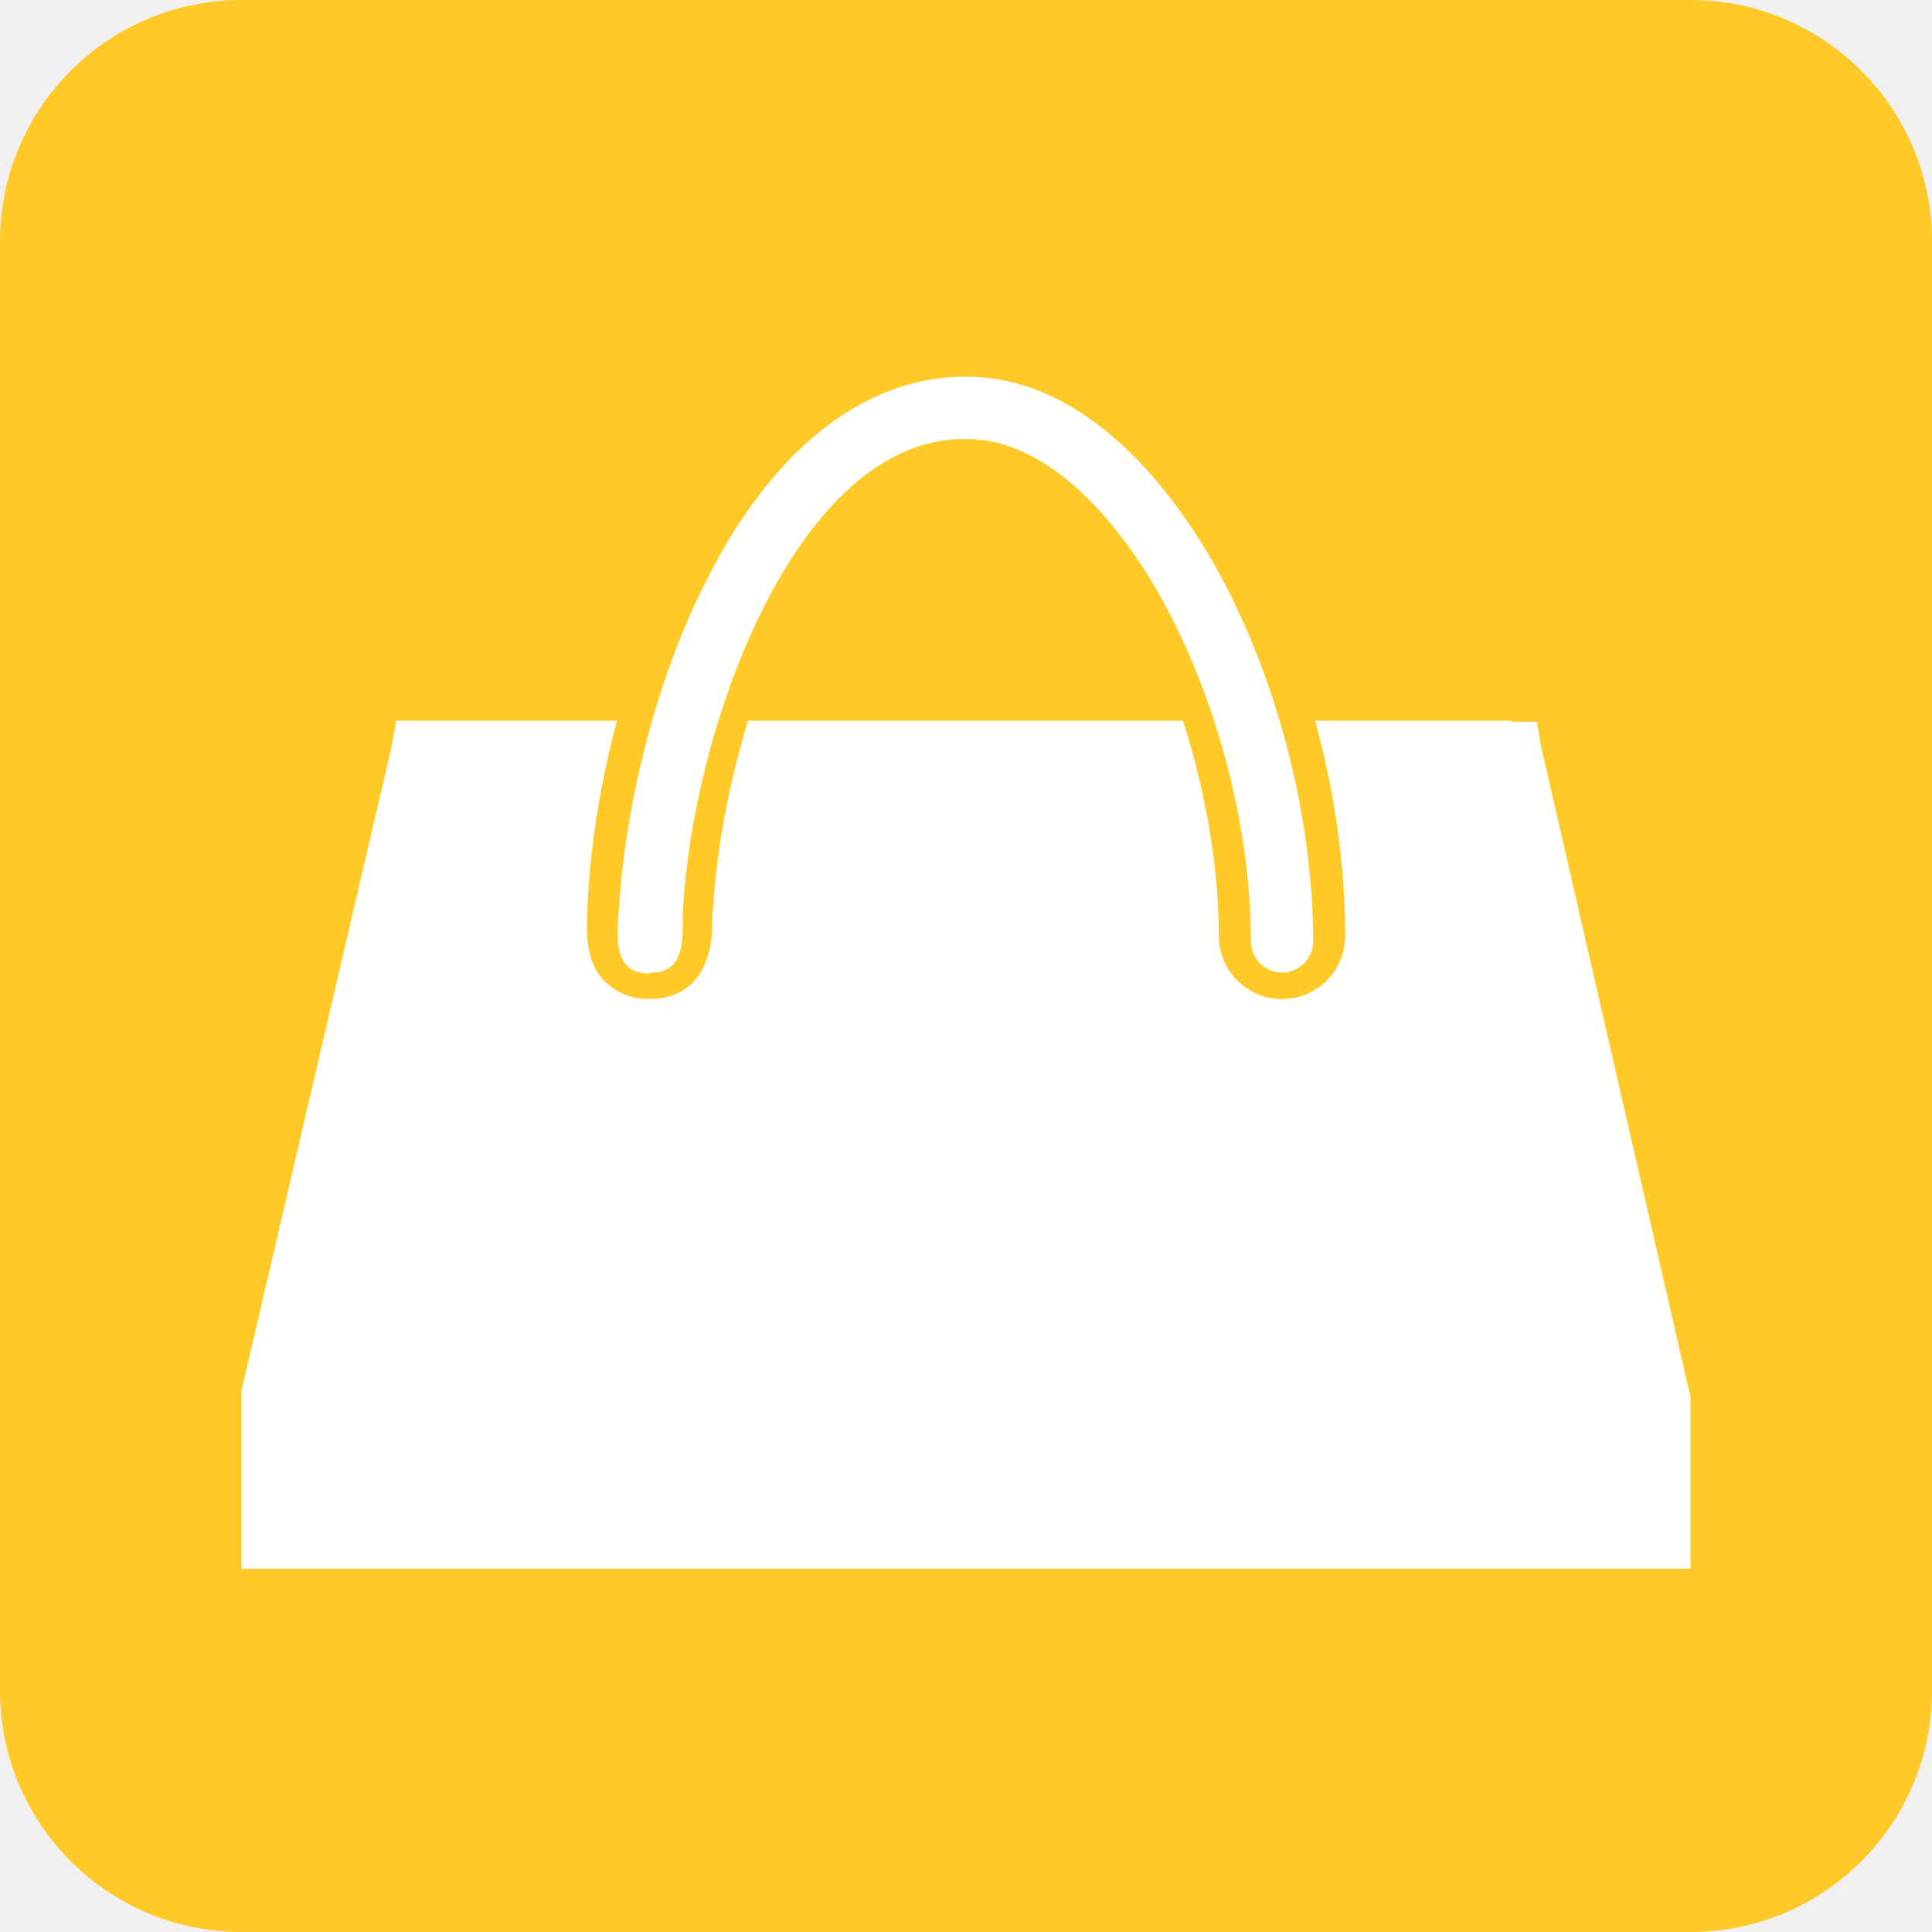
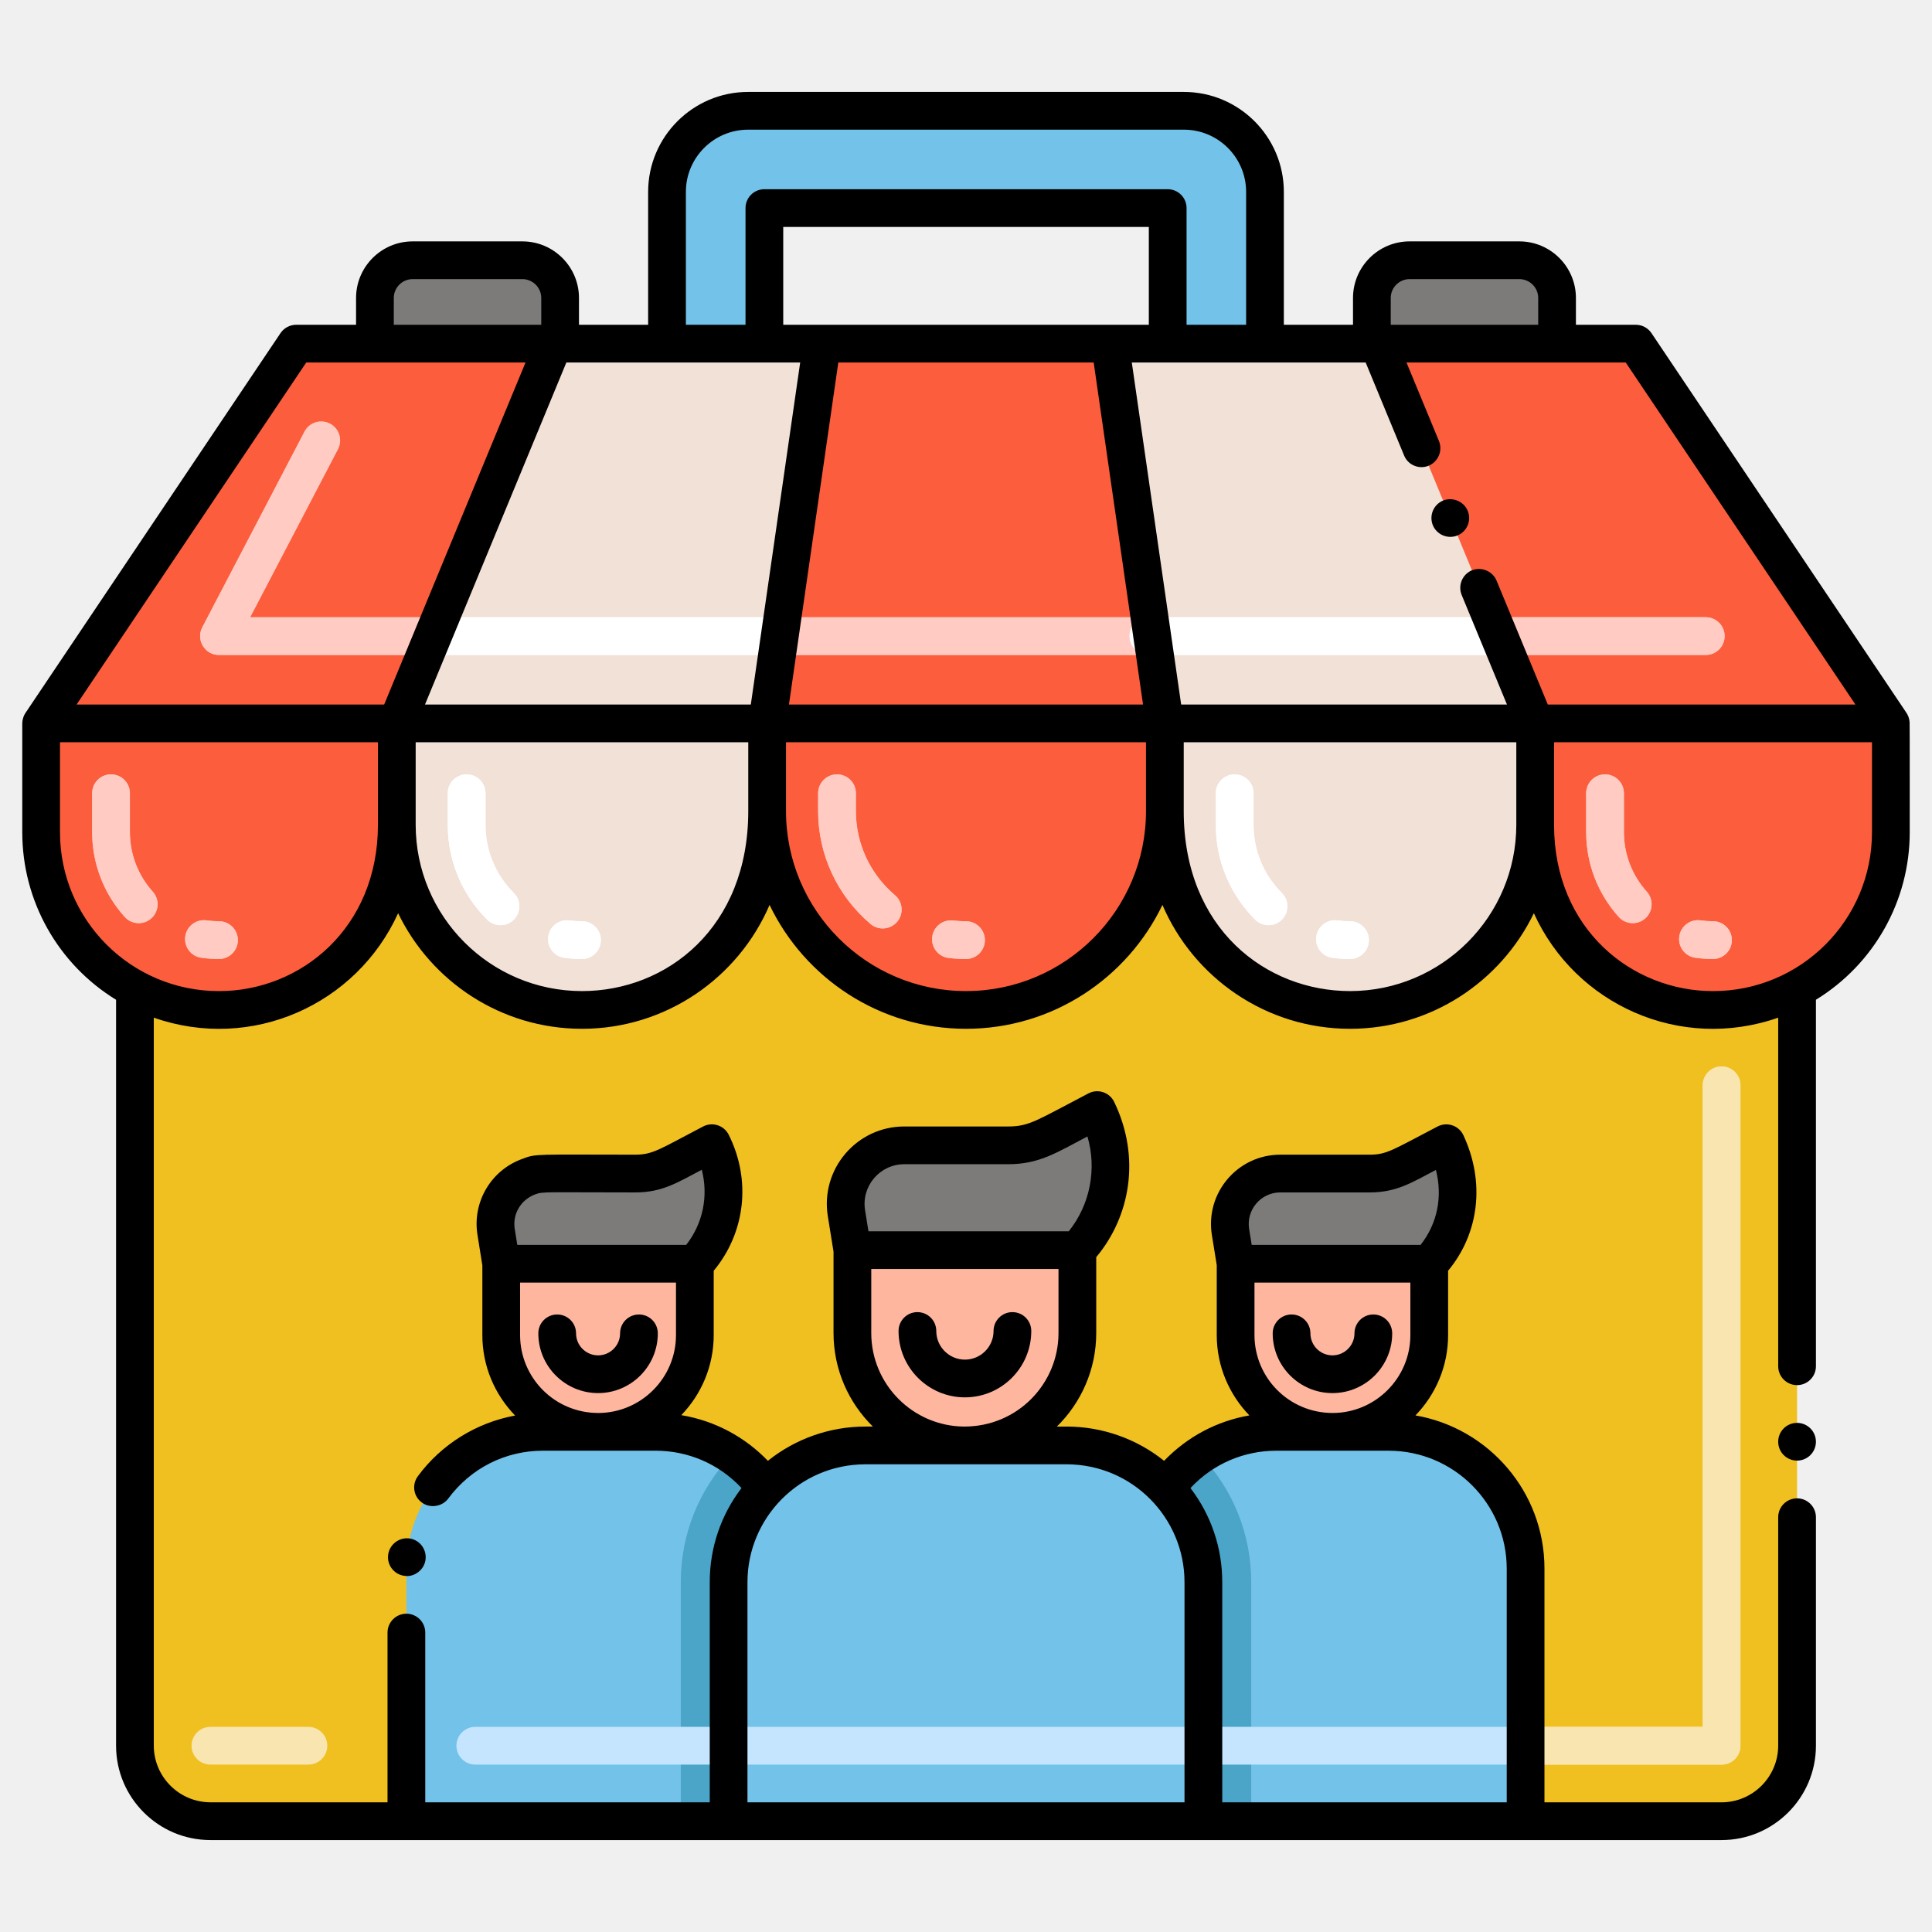
- <svg xmlns="http://www.w3.org/2000/svg" xml:space="preserve" width="2048px" height="2048px" style="shape-rendering:geometricPrecision; text-rendering:geometricPrecision; image-rendering:optimizeQuality; fill-rule:evenodd; clip-rule:evenodd" viewBox="0 0 2048 2048">
-   <defs>
-     <style type="text/css">
-    
-     .fil0 {fill:#FFCA28}
-     .fil1 {fill:#FFFFFE;fill-rule:nonzero}
-    
-   </style>
-   </defs>
-   <g id="Layer_x0020_1">
-     <rect class="fil0" width="2048" height="2048" rx="256" ry="256" />
-     <g id="_617655424">
-       <path class="fil1" d="M1601 765l28 0 5 28 158 688 0 182 -1536 0 0 -189 159 -682 5 -28 28 0 206 0c-17,64 -28,130 -31,192 -1,28 -4,58 15,81 13,15 31,22 50,22 46,0 65,-33 67,-74 0,-8 0,-16 1,-24 4,-63 17,-132 37,-197l461 0c24,75 38,155 38,228 0,37 30,67 67,67 37,0 67,-30 67,-67 0,-74 -11,-152 -32,-228l209 0z" />
-       <path class="fil1" d="M688 1032c-39,0 -34,-41 -32,-67 6,-102 35,-232 88,-340 58,-120 146,-215 261,-225 16,-1 30,-1 46,1 90,12 169,85 229,185 69,116 112,272 112,412 0,18 -15,33 -33,33 -18,0 -33,-15 -33,-33 0,-128 -40,-271 -103,-378 -48,-80 -108,-139 -172,-152 -14,-3 -30,-3 -44,-2 -86,9 -154,88 -202,187 -48,99 -76,218 -81,312 -1,25 5,66 -34,66z" />
+ <svg xmlns="http://www.w3.org/2000/svg" version="1.1" x="0px" y="0px" viewBox="0 0 256 256" enable-background="new 0 0 256 256" xml:space="preserve">
+   <g id="Layer_2">
+ </g>
+   <g id="Layer_1">
+     <g>
+ 	</g>
+     <g>
+       <path fill="#F0C020" d="M238.12,131.04v100.28c0,5.52-4.48,10-10,10H27.88c-5.52,0-10-4.48-10-10V131.04    c3.31,1.78,7.1,2.79,11.14,2.79c13.01,0,23.56-10.55,23.56-23.56V95.85h150.84v14.42c0,13.01,10.55,23.56,23.56,23.56    C231.02,133.83,234.81,132.82,238.12,131.04z" />
+       <path fill="#FC5D3D" d="M250.55,95.85v14.42c0,8.96-5.01,16.79-12.43,20.77c-3.31,1.78-7.1,2.79-11.14,2.79    c-13.01,0-23.56-10.55-23.56-23.56V95.85H250.55z" />
+       <path fill="#FC5D3D" d="M52.58,95.85v14.42c0,13.01-10.55,23.56-23.56,23.56c-4.04,0-7.83-1.01-11.14-2.79    c-7.42-3.98-12.43-11.82-12.43-20.77V95.85H52.58z" />
+       <path fill="#F2E1D6" d="M203.42,95.855v13.436c0,13.546-10.978,24.535-24.535,24.535c-13.556,0-24.535-10.989-24.535-24.535    V95.855H203.42z" />
+       <path fill="#FC5D3D" d="M154.35,95.855v11.62c0,14.556-11.795,26.35-26.35,26.35s-26.35-11.795-26.35-26.35v-11.62H154.35z" />
+       <path fill="#F2E1D6" d="M101.65,95.855v13.436c0,13.546-10.978,24.535-24.535,24.535S52.58,122.836,52.58,109.29V95.855H101.65z" />
+       <polygon fill="#FC5D3D" points="216.754,45.537 39.246,45.537 5.457,95.855 250.543,95.855   " />
+       <polygon fill="#F2E1D6" points="203.422,95.855 154.346,95.855 147.084,45.537 182.627,45.537   " />
+       <polygon fill="#F2E1D6" points="73.373,45.537 108.916,45.537 101.654,95.855 52.578,95.855   " />
+       <path fill="#72C2E9" d="M184.049,189.733h-14.936c-3.729,0-7.196,1.131-10.075,3.06c-1.765,1.186-3.313,2.679-4.562,4.39    c-3.286-3.485-7.948-5.648-13.125-5.648h-26.703c-5.178,0-9.839,2.163-13.125,5.648c-1.258-1.72-2.806-3.204-4.571-4.39    c-2.878-1.937-6.336-3.06-10.066-3.06H71.951c-9.993,0-18.104,8.111-18.104,18.104v33.48h148.306v-33.48    C202.153,197.843,194.042,189.733,184.049,189.733z" />
+       <path fill="#4BA5C8" d="M101.523,197.182c-3.087,3.232-4.979,7.622-4.979,12.455v31.679h-6.336v-31.679    c0-6.309,2.39-12.283,6.735-16.836l0.009-0.009C98.717,193.978,100.265,195.463,101.523,197.182z" />
+       <path fill="#4BA5C8" d="M165.792,209.638v31.679h-6.336v-31.679c0-4.834-1.892-9.224-4.979-12.455    c1.249-1.711,2.797-3.204,4.562-4.39c0.018,0.018,0.027,0.027,0.045,0.045C163.402,197.354,165.792,203.329,165.792,209.638z" />
+       <path fill="#7C7B7A" d="M145.382,147.097l-6.431,3.356c-1.652,0.862-3.488,1.313-5.352,1.313h-13.774c-4.781,0-8.426,4.28-7.665,9    l0.787,4.885h29.81h0c4.616-4.919,5.72-12.175,2.774-18.244L145.382,147.097z" />
+       <path fill="#7C7B7A" d="M92.073,167.452H66.411l-0.67-4.2c-0.534-3.277,1.403-6.3,4.327-7.341    c1.394-0.543,1.293-0.407,14.121-0.407c1.602,0,3.186-0.389,4.607-1.131l5.531-2.888C97.12,157.07,95.95,163.321,92.073,167.452z" />
+       <path fill="#FFB69F" d="M127.852,191.534L127.852,191.534c-8.232,0-14.905-6.673-14.905-14.905V165.65h29.81v10.979    C142.757,184.861,136.084,191.534,127.852,191.534z" />
+       <path fill="#FFB69F" d="M79.244,189.733L79.244,189.733c-7.085,0-12.828-5.743-12.828-12.828v-9.449h25.657v9.449    C92.072,183.989,86.329,189.733,79.244,189.733z" />
+       <path fill="#FFB69F" d="M176.554,189.733L176.554,189.733c-7.085,0-12.828-5.743-12.828-12.828v-9.449h25.657v9.449    C189.382,183.989,183.638,189.733,176.554,189.733z" />
+       <path fill="#7C7B7A" d="M189.381,167.452h-25.653l-0.679-4.2c-0.652-4.064,2.48-7.748,6.599-7.748h11.849    c1.412,0,2.788-0.299,4.064-0.869c0.468-0.21,5.616-2.907,6.083-3.15C194.48,157.562,193.1,163.489,189.381,167.452z" />
+       <path fill="#72C2E9" d="M167.617,25.425v20.111h-12.89V27.574h-53.442v17.963H88.383V25.425c0-5.93,4.812-10.742,10.742-10.742    h57.749C162.804,14.683,167.617,19.496,167.617,25.425z" />
+       <path fill="#7D7B79" d="M69.219,34.485H54.681c-2.761,0-5,2.239-5,5v6.051h24.538v-6.051    C74.219,36.724,71.98,34.485,69.219,34.485z" />
+       <path fill="#7D7B79" d="M201.319,34.485h-14.538c-2.761,0-5,2.239-5,5v6.051h24.538v-6.051    C206.319,36.724,204.081,34.485,201.319,34.485z" />
+       <g>
+         <g>
+           <path fill="#FFCBC2" d="M29.017,127.07c-0.782,0-1.569-0.055-2.34-0.163c-1.367-0.191-2.32-1.455-2.128-2.823      c0.191-1.367,1.454-2.322,2.823-2.128c0.542,0.076,1.096,0.114,1.646,0.114c1.381,0,2.5,1.119,2.5,2.5      S30.398,127.07,29.017,127.07z M16.523,121.494c-2.781-3.09-4.312-7.079-4.312-11.23v-5.157c0-1.381,1.119-2.5,2.5-2.5      s2.5,1.119,2.5,2.5v5.157c0,2.915,1.076,5.715,3.029,7.887c0.924,1.026,0.84,2.607-0.187,3.53      C19.027,122.604,17.446,122.521,16.523,121.494z" />
+         </g>
+         <g>
+           <path fill="#FFFFFF" d="M77.115,127.07c-0.775,0-1.556-0.051-2.318-0.15c-1.369-0.18-2.333-1.435-2.154-2.804      c0.18-1.369,1.433-2.33,2.804-2.154c0.548,0.072,1.11,0.108,1.669,0.108c1.381,0,2.5,1.119,2.5,2.5S78.496,127.07,77.115,127.07      z M64.55,121.861c-3.365-3.363-5.219-7.829-5.219-12.575v-4.179c0-1.381,1.119-2.5,2.5-2.5s2.5,1.119,2.5,2.5v4.179      c0,3.41,1.333,6.619,3.753,9.038c0.977,0.976,0.977,2.559,0.001,3.536C67.109,122.837,65.527,122.838,64.55,121.861z" />
+         </g>
+         <g>
+           <path fill="#FFCBC2" d="M226.982,127.07c-0.78,0-1.568-0.055-2.34-0.163c-1.367-0.191-2.32-1.455-2.129-2.823      c0.191-1.367,1.447-2.319,2.822-2.129c0.543,0.076,1.097,0.115,1.646,0.115c1.381,0,2.5,1.119,2.5,2.5      S228.363,127.07,226.982,127.07z M214.488,121.494c-2.78-3.091-4.312-7.079-4.312-11.23v-5.157c0-1.381,1.119-2.5,2.5-2.5      s2.5,1.119,2.5,2.5v5.157c0,2.914,1.075,5.715,3.028,7.886c0.924,1.026,0.84,2.607-0.187,3.531      C216.992,122.604,215.41,122.521,214.488,121.494z" />
+         </g>
+         <g>
+           <path fill="#FFFFFF" d="M178.883,127.07c-0.775,0-1.555-0.051-2.317-0.15c-1.369-0.18-2.334-1.435-2.154-2.804      s1.447-2.332,2.803-2.154c0.549,0.072,1.11,0.108,1.669,0.108c1.381,0,2.5,1.119,2.5,2.5S180.264,127.07,178.883,127.07z       M166.318,121.861c-3.364-3.363-5.218-7.828-5.218-12.574v-4.179c0-1.381,1.119-2.5,2.5-2.5s2.5,1.119,2.5,2.5v4.179      c0,3.41,1.333,6.619,3.753,9.037c0.977,0.976,0.977,2.559,0.001,3.536C168.877,122.837,167.295,122.837,166.318,121.861z" />
+         </g>
+         <g>
+           <path fill="#FFCBC2" d="M127.999,127.07c-0.765,0-1.534-0.044-2.286-0.133c-1.372-0.161-2.353-1.402-2.192-2.773      c0.161-1.372,1.401-2.354,2.773-2.192c0.56,0.065,1.133,0.099,1.705,0.099c1.381,0,2.5,1.119,2.5,2.5      S129.38,127.07,127.999,127.07z M115.352,122.431c-4.414-3.738-6.945-9.188-6.945-14.953v-2.371c0-1.381,1.119-2.5,2.5-2.5      s2.5,1.119,2.5,2.5v2.371c0,4.292,1.887,8.352,5.177,11.138c1.054,0.892,1.185,2.47,0.292,3.523      C117.984,123.193,116.406,123.324,115.352,122.431z" />
+         </g>
+         <g>
+           <path fill="#FFCBC2" d="M57.24,86.789H29.017c-1.875,0-3.085-1.995-2.216-3.658l13.548-25.935      c0.64-1.224,2.15-1.697,3.374-1.058c1.224,0.639,1.697,2.149,1.058,3.374L33.143,81.789H57.24c1.381,0,2.5,1.119,2.5,2.5      S58.621,86.789,57.24,86.789z" />
+         </g>
+         <g>
+           <path fill="#FFCBC2" d="M226.021,86.786h-28.864c-1.381,0-2.5-1.119-2.5-2.5s1.119-2.5,2.5-2.5h28.864      c1.381,0,2.5,1.119,2.5,2.5S227.402,86.786,226.021,86.786z" />
+         </g>
+         <g>
+           <path fill="#FFCBC2" d="M152.158,86.789h-48.317c-1.381,0-2.5-1.119-2.5-2.5s1.119-2.5,2.5-2.5h48.317      c1.381,0,2.5,1.119,2.5,2.5S153.538,86.789,152.158,86.789z" />
+         </g>
+         <g>
+           <path fill="#FFFFFF" d="M103.279,86.789H58.841c-1.381,0-2.5-1.119-2.5-2.5s1.119-2.5,2.5-2.5h44.438c1.381,0,2.5,1.119,2.5,2.5      S104.66,86.789,103.279,86.789z" />
+         </g>
+         <g>
+           <path fill="#FFFFFF" d="M196.947,86.789h-44.789c-1.381,0-2.5-1.119-2.5-2.5s1.119-2.5,2.5-2.5h44.789      c1.381,0,2.5,1.119,2.5,2.5S198.327,86.789,196.947,86.789z" />
+         </g>
+         <g>
+           <path fill="#F8E5B0" d="M40.869,233.818h-12.99c-1.38,0-2.5-1.12-2.5-2.5s1.12-2.5,2.5-2.5h12.99c1.37,0,2.5,1.12,2.5,2.5      S42.239,233.818,40.869,233.818z" />
+         </g>
+         <g>
+           <path fill="#F8E5B0" d="M228.119,233.818h-25.971c-1.38,0-2.5-1.12-2.5-2.5s1.12-2.5,2.5-2.5h23.471v-85.01      c0-1.38,1.12-2.5,2.5-2.5s2.5,1.12,2.5,2.5v87.51C230.619,232.68,229.528,233.818,228.119,233.818z" />
+         </g>
+         <g>
+           <path fill="#C5E5FE" d="M202.149,233.818H62.969c-1.37,0-2.49-1.12-2.49-2.5s1.12-2.5,2.49-2.5h139.18c1.381,0,2.5,1.12,2.5,2.5      S203.53,233.818,202.149,233.818z" />
+         </g>
+         <g>
+           <g>
+             <g>
+               <path fill="#FFCBC2" d="M29.017,127.07c-0.782,0-1.569-0.055-2.34-0.163c-1.367-0.191-2.32-1.455-2.128-2.823        c0.191-1.367,1.454-2.322,2.823-2.128c0.542,0.076,1.096,0.114,1.646,0.114c1.381,0,2.5,1.119,2.5,2.5        S30.398,127.07,29.017,127.07z M16.523,121.494c-2.781-3.09-4.312-7.079-4.312-11.23v-5.157c0-1.381,1.119-2.5,2.5-2.5        s2.5,1.119,2.5,2.5v5.157c0,2.915,1.076,5.715,3.029,7.887c0.924,1.026,0.84,2.607-0.187,3.53        C19.027,122.604,17.446,122.521,16.523,121.494z" />
+             </g>
+             <g>
+               <path fill="#FFFFFF" d="M77.115,127.07c-0.775,0-1.556-0.051-2.318-0.15c-1.369-0.18-2.333-1.435-2.154-2.804        c0.18-1.369,1.433-2.33,2.804-2.154c0.548,0.072,1.11,0.108,1.669,0.108c1.381,0,2.5,1.119,2.5,2.5        S78.496,127.07,77.115,127.07z M64.55,121.861c-3.365-3.363-5.219-7.829-5.219-12.575v-4.179c0-1.381,1.119-2.5,2.5-2.5        s2.5,1.119,2.5,2.5v4.179c0,3.41,1.333,6.619,3.753,9.038c0.977,0.976,0.977,2.559,0.001,3.536        C67.109,122.837,65.527,122.838,64.55,121.861z" />
+             </g>
+             <g>
+               <path fill="#FFCBC2" d="M226.982,127.07c-0.78,0-1.568-0.055-2.34-0.163c-1.367-0.191-2.32-1.455-2.129-2.823        c0.191-1.367,1.447-2.319,2.822-2.129c0.543,0.076,1.097,0.115,1.646,0.115c1.381,0,2.5,1.119,2.5,2.5        S228.363,127.07,226.982,127.07z M214.488,121.494c-2.78-3.091-4.312-7.079-4.312-11.23v-5.157c0-1.381,1.119-2.5,2.5-2.5        s2.5,1.119,2.5,2.5v5.157c0,2.914,1.075,5.715,3.028,7.886c0.924,1.026,0.84,2.607-0.187,3.531        C216.992,122.604,215.41,122.521,214.488,121.494z" />
+             </g>
+             <g>
+               <path fill="#FFFFFF" d="M178.883,127.07c-0.775,0-1.555-0.051-2.317-0.15c-1.369-0.18-2.334-1.435-2.154-2.804        s1.447-2.332,2.803-2.154c0.549,0.072,1.11,0.108,1.669,0.108c1.381,0,2.5,1.119,2.5,2.5S180.264,127.07,178.883,127.07z         M166.318,121.861c-3.364-3.363-5.218-7.828-5.218-12.574v-4.179c0-1.381,1.119-2.5,2.5-2.5s2.5,1.119,2.5,2.5v4.179        c0,3.41,1.333,6.619,3.753,9.037c0.977,0.976,0.977,2.559,0.001,3.536C168.877,122.837,167.295,122.837,166.318,121.861z" />
+             </g>
+             <g>
+               <path fill="#FFCBC2" d="M127.999,127.07c-0.765,0-1.534-0.044-2.286-0.133c-1.372-0.161-2.353-1.402-2.192-2.773        c0.161-1.372,1.401-2.354,2.773-2.192c0.56,0.065,1.133,0.099,1.705,0.099c1.381,0,2.5,1.119,2.5,2.5        S129.38,127.07,127.999,127.07z M115.352,122.431c-4.414-3.738-6.945-9.188-6.945-14.953v-2.371c0-1.381,1.119-2.5,2.5-2.5        s2.5,1.119,2.5,2.5v2.371c0,4.292,1.887,8.352,5.177,11.138c1.054,0.892,1.185,2.47,0.292,3.523        C117.984,123.193,116.406,123.324,115.352,122.431z" />
+             </g>
+             <g>
+               <path fill="#FFCBC2" d="M57.24,86.789H29.017c-1.875,0-3.085-1.995-2.216-3.658l13.548-25.935        c0.64-1.224,2.15-1.697,3.374-1.058c1.224,0.639,1.697,2.149,1.058,3.374L33.143,81.789H57.24c1.381,0,2.5,1.119,2.5,2.5        S58.621,86.789,57.24,86.789z" />
+             </g>
+             <g>
+               <path fill="#FFCBC2" d="M226.021,86.786h-28.864c-1.381,0-2.5-1.119-2.5-2.5s1.119-2.5,2.5-2.5h28.864        c1.381,0,2.5,1.119,2.5,2.5S227.402,86.786,226.021,86.786z" />
+             </g>
+             <g>
+               <path fill="#FFCBC2" d="M152.158,86.789h-48.317c-1.381,0-2.5-1.119-2.5-2.5s1.119-2.5,2.5-2.5h48.317        c1.381,0,2.5,1.119,2.5,2.5S153.538,86.789,152.158,86.789z" />
+             </g>
+             <g>
+               <path fill="#FFFFFF" d="M103.279,86.789H58.841c-1.381,0-2.5-1.119-2.5-2.5s1.119-2.5,2.5-2.5h44.438        c1.381,0,2.5,1.119,2.5,2.5S104.66,86.789,103.279,86.789z" />
+             </g>
+             <g>
+               <path fill="#FFFFFF" d="M196.947,86.789h-44.789c-1.381,0-2.5-1.119-2.5-2.5s1.119-2.5,2.5-2.5h44.789        c1.381,0,2.5,1.119,2.5,2.5S198.327,86.789,196.947,86.789z" />
+             </g>
+           </g>
+         </g>
+         <g>
+           <path fill="#F8E5B0" d="M228.119,233.818h-25.971c-1.38,0-2.5-1.12-2.5-2.5s1.12-2.5,2.5-2.5h23.471v-85.01      c0-1.38,1.12-2.5,2.5-2.5s2.5,1.12,2.5,2.5v87.51C230.619,232.68,229.528,233.818,228.119,233.818z" />
+         </g>
+         <path d="M253.034,95.701c-0.028-0.476-0.201-0.953-0.469-1.319l-33.737-50.241c-0.464-0.691-1.242-1.106-2.075-1.106h-7.935     v-3.551c0-4.136-3.364-7.5-7.5-7.5h-14.538c-4.136,0-7.5,3.364-7.5,7.5v3.551h-9.164V25.424c0-7.301-5.94-13.242-13.242-13.242     h-57.75c-7.302,0-13.242,5.94-13.242,13.242v17.611h-9.164v-3.551c0-4.136-3.364-7.5-7.5-7.5H54.68c-4.136,0-7.5,3.364-7.5,7.5     v3.551h-7.935c-0.833,0-1.611,0.415-2.076,1.106L3.433,94.382c-0.315,0.432-0.483,1.01-0.483,1.466v14.42     c0,9.112,4.729,17.482,12.43,22.207v98.843c0,6.89,5.61,12.5,12.5,12.5c6.735,0,193.491,0,200.24,0c6.89,0,12.5-5.61,12.5-12.5     v-30.28c0-1.38-1.12-2.5-2.5-2.5s-2.5,1.12-2.5,2.5v30.28c-0.011,4.13-3.37,7.49-7.5,7.5h-23.471v-30.98     c0-10.162-7.401-18.614-17.093-20.288c2.672-2.76,4.325-6.512,4.325-10.647v-8.521c4.126-4.972,4.922-11.755,2.027-17.957     c-0.605-1.292-2.161-1.815-3.421-1.16c-5.948,3.104-6.739,3.736-8.992,3.736h-11.849c-5.65,0-9.963,5.057-9.066,10.647     l0.645,3.988v9.265c0,4.135,1.653,7.887,4.324,10.647c-4.262,0.746-8.177,2.776-11.3,6.019c-3.63-2.92-8.21-4.54-12.9-4.54     h-1.305c3.213-3.16,5.213-7.549,5.213-12.401v-10.048c4.478-5.343,5.947-13.183,2.375-20.572     c-0.614-1.268-2.156-1.782-3.407-1.128c-6.843,3.571-7.836,4.385-10.627,4.385h-13.774c-6.321,0-11.138,5.662-10.133,11.897     l0.755,4.688v10.778c0,4.852,2,9.241,5.213,12.401h-1.01c-4.69,0-9.27,1.62-12.9,4.54c-3.004-3.119-6.957-5.302-11.473-6.052     c2.653-2.757,4.294-6.494,4.294-10.614v-8.519c4.193-5.051,4.997-12.009,1.991-18.019c-0.623-1.245-2.15-1.747-3.393-1.098     c-5.693,2.972-6.638,3.735-8.981,3.735c-13.185,0-13.138-0.158-14.959,0.552c-4.163,1.482-6.668,5.729-5.957,10.09l0.643,4.028     v9.23c0,4.144,1.66,7.904,4.342,10.665c-5.107,0.94-9.758,3.796-12.887,8.04c-0.82,1.108-0.585,2.685,0.53,3.49     c1.07,0.8,2.7,0.55,3.49-0.52c2.99-4.03,7.56-6.35,12.56-6.35c5.749,0,9.293,0,14.94,0c4.171,0.013,8.263,1.638,11.367,4.948     c-2.724,3.56-4.212,7.904-4.212,12.46v29.182H56.349v-22.49c0-1.38-1.12-2.5-2.5-2.5c-1.38,0-2.5,1.12-2.5,2.5v22.49h-23.47     c-4.13-0.01-7.49-3.37-7.5-7.5v-96.469c12.991,4.547,26.872-1.727,32.375-13.841c4.374,9.054,13.649,15.316,24.36,15.316     c11.138,0,20.722-6.771,24.858-16.413c4.654,9.699,14.571,16.413,26.028,16.413c11.457,0,21.374-6.714,26.028-16.413     c4.136,9.641,13.72,16.413,24.857,16.413c10.711,0,19.987-6.261,24.36-15.316c5.505,12.117,19.387,18.386,32.375,13.841v46.19     c0,1.38,1.12,2.5,2.5,2.5s2.5-1.12,2.5-2.5v-48.563c7.702-4.726,12.43-13.096,12.43-22.207     C253.049,109.891,253.057,96.078,253.034,95.701z M68.914,176.903v-6.953h20.657v6.953c0,5.676-4.602,10.294-10.27,10.326     C73.436,187.228,68.914,182.508,68.914,176.903z M70.974,158.239c0.952-0.371,1.663-0.237,13.214-0.237     c3.596,0,5.62-1.34,8.802-3.001c0.894,3.468,0.16,7.115-2.063,9.95H68.543l-0.335-2.102     C67.885,160.864,69.019,158.936,70.974,158.239z M166.225,176.903v-6.953h20.656v6.953c0,5.676-4.602,10.294-10.27,10.326     C170.746,187.228,166.225,182.508,166.225,176.903z M169.647,158.002h11.849c3.586,0,5.593-1.324,8.771-2.98     c0.903,3.568,0.194,7.107-2.03,9.929h-22.382l-0.338-2.095C165.108,160.308,167.071,158.002,169.647,158.002z M169.109,192.228     c3.465,0,6.975,0,14.94,0c8.59,0.02,15.59,7.02,15.6,15.61v30.98h-37.694v-29.182c0-4.556-1.489-8.901-4.213-12.461     C160.816,193.882,164.934,192.228,169.109,192.228z M119.824,154.264h13.774c4.142,0,6.477-1.579,10.493-3.675     c1.266,4.298,0.357,9.036-2.472,12.56h-26.544l-0.448-2.783C114.111,157.165,116.586,154.264,119.824,154.264z M115.446,176.627     v-8.479h24.811v8.479c0,6.706-5.399,12.401-12.493,12.401C120.964,188.981,115.446,183.438,115.446,176.627z M99.044,209.636     c0-8.474,6.857-15.587,15.605-15.608c9.578,0,16.959,0,26.7,0c8.729,0.021,15.605,7.115,15.605,15.608v29.182h-57.91V209.636z      M245.852,93.353H205.09l-6.791-16.425c-0.51-1.24-2.01-1.87-3.26-1.36c-1.271,0.53-1.88,1.99-1.36,3.27l6.001,14.515h-43.17     l-6.54-45.318h30.988l5.091,12.313c0.53,1.312,2.023,1.879,3.26,1.36c1.271-0.53,1.88-1.99,1.36-3.27l-4.301-10.403h29.052     L245.852,93.353z M75.044,48.035h30.984l-6.541,45.318H56.315L75.044,48.035z M152.226,43.035h-48.442V30.072h48.442V43.035z      M111.08,48.035h33.838l6.54,45.318H104.54L111.08,48.035z M184.281,39.484c0-1.378,1.121-2.5,2.5-2.5h14.538     c1.379,0,2.5,1.122,2.5,2.5v3.551h-19.538V39.484z M90.883,25.424c0-4.544,3.697-8.242,8.242-8.242h57.75     c4.545,0,8.242,3.697,8.242,8.242v17.611h-7.891V27.572c0-1.381-1.119-2.5-2.5-2.5h-53.442c-1.381,0-2.5,1.119-2.5,2.5v15.463     h-7.901V25.424z M52.18,39.484c0-1.378,1.122-2.5,2.5-2.5h14.539c1.378,0,2.5,1.122,2.5,2.5v3.551H52.18V39.484z M40.577,48.035     h29.056L50.905,93.353H10.147L40.577,48.035z M29.019,131.328c-11.659,0-21.07-9.434-21.07-21.06V98.353h42.13v10.936     C50.079,122.96,39.87,131.328,29.019,131.328z M77.114,131.323c-12.15,0-22.035-9.885-22.035-22.035V98.353h44.07v9.121     C99.149,122.924,88.359,131.323,77.114,131.323z M127.999,131.323c-13.151,0-23.85-10.699-23.85-23.85v-9.121h47.701v9.121     C151.85,120.624,141.151,131.323,127.999,131.323z M178.884,131.323c-11.072,0-22.034-8.204-22.034-23.85v-9.121h44.069v10.936     C200.919,121.439,191.034,131.323,178.884,131.323z M226.98,131.328c-10.687,0-21.061-8.175-21.061-22.04V98.353h42.13v11.916     C248.049,121.899,238.634,131.328,226.98,131.328z" />
+         <path d="M191.219,66.328c-1.28,0.53-1.88,1.99-1.36,3.27c0.538,1.281,2.014,1.876,3.271,1.35c1.27-0.53,1.88-1.99,1.35-3.26     C193.969,66.438,192.469,65.808,191.219,66.328z" />
+         <circle cx="238.119" cy="191.038" r="2.5" />
+         <path d="M53.699,208.818c1.156,0.161,2.583-0.787,2.7-2.28c0.11-1.38-0.91-2.59-2.29-2.7c-1.36-0.11-2.58,0.93-2.69,2.29     C51.299,207.498,52.329,208.708,53.699,208.818z" />
+         <path d="M136.65,176.363c0-1.381-1.119-2.5-2.5-2.5s-2.5,1.119-2.5,2.5c0,2.092-1.702,3.794-3.794,3.794     c-2.092,0-3.794-1.702-3.794-3.794c0-1.381-1.119-2.5-2.5-2.5s-2.5,1.119-2.5,2.5c0,4.849,3.945,8.794,8.794,8.794     C132.704,185.157,136.65,181.212,136.65,176.363z" />
+         <path d="M84.664,174.175c-1.381,0-2.5,1.119-2.5,2.5c0,1.608-1.309,2.917-2.917,2.917c-1.608,0-2.917-1.309-2.917-2.917     c0-1.381-1.119-2.5-2.5-2.5s-2.5,1.119-2.5,2.5c0,4.365,3.552,7.917,7.917,7.917c4.366,0,7.917-3.552,7.917-7.917     C87.164,175.294,86.045,174.175,84.664,174.175z" />
+         <path d="M181.974,174.175c-1.381,0-2.5,1.119-2.5,2.5c0,1.608-1.309,2.917-2.918,2.917c-1.608,0-2.917-1.309-2.917-2.917     c0-1.381-1.119-2.5-2.5-2.5s-2.5,1.119-2.5,2.5c0,4.365,3.552,7.917,7.917,7.917c4.366,0,7.918-3.552,7.918-7.917     C184.474,175.294,183.355,174.175,181.974,174.175z" />
+       </g>
    </g>
  </g>
</svg>
